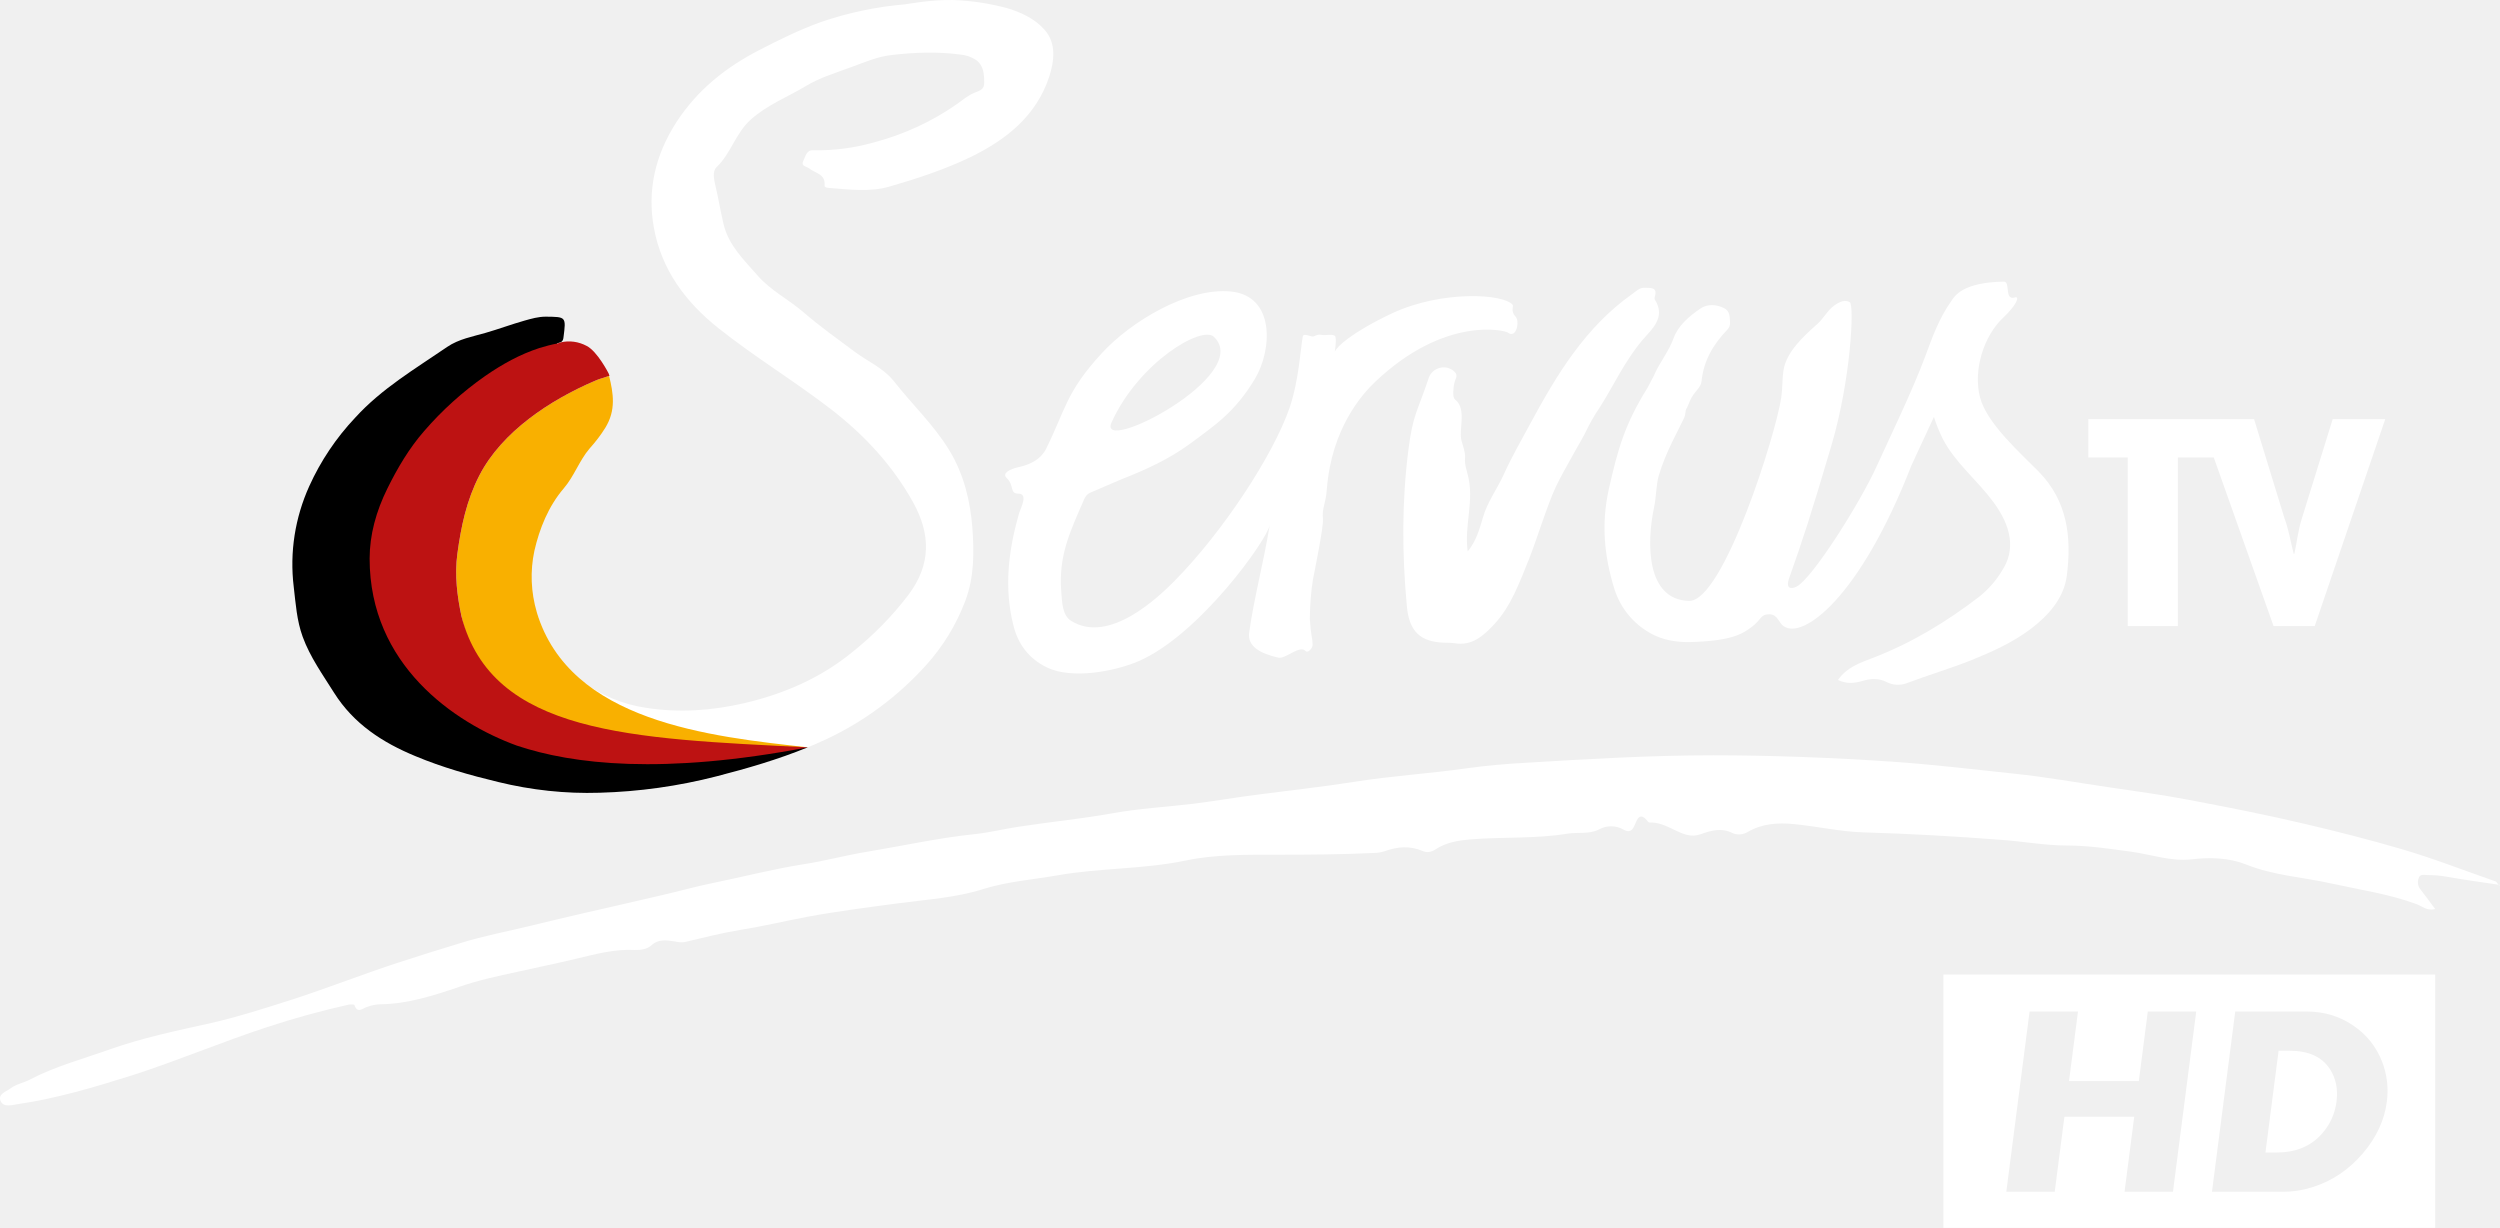
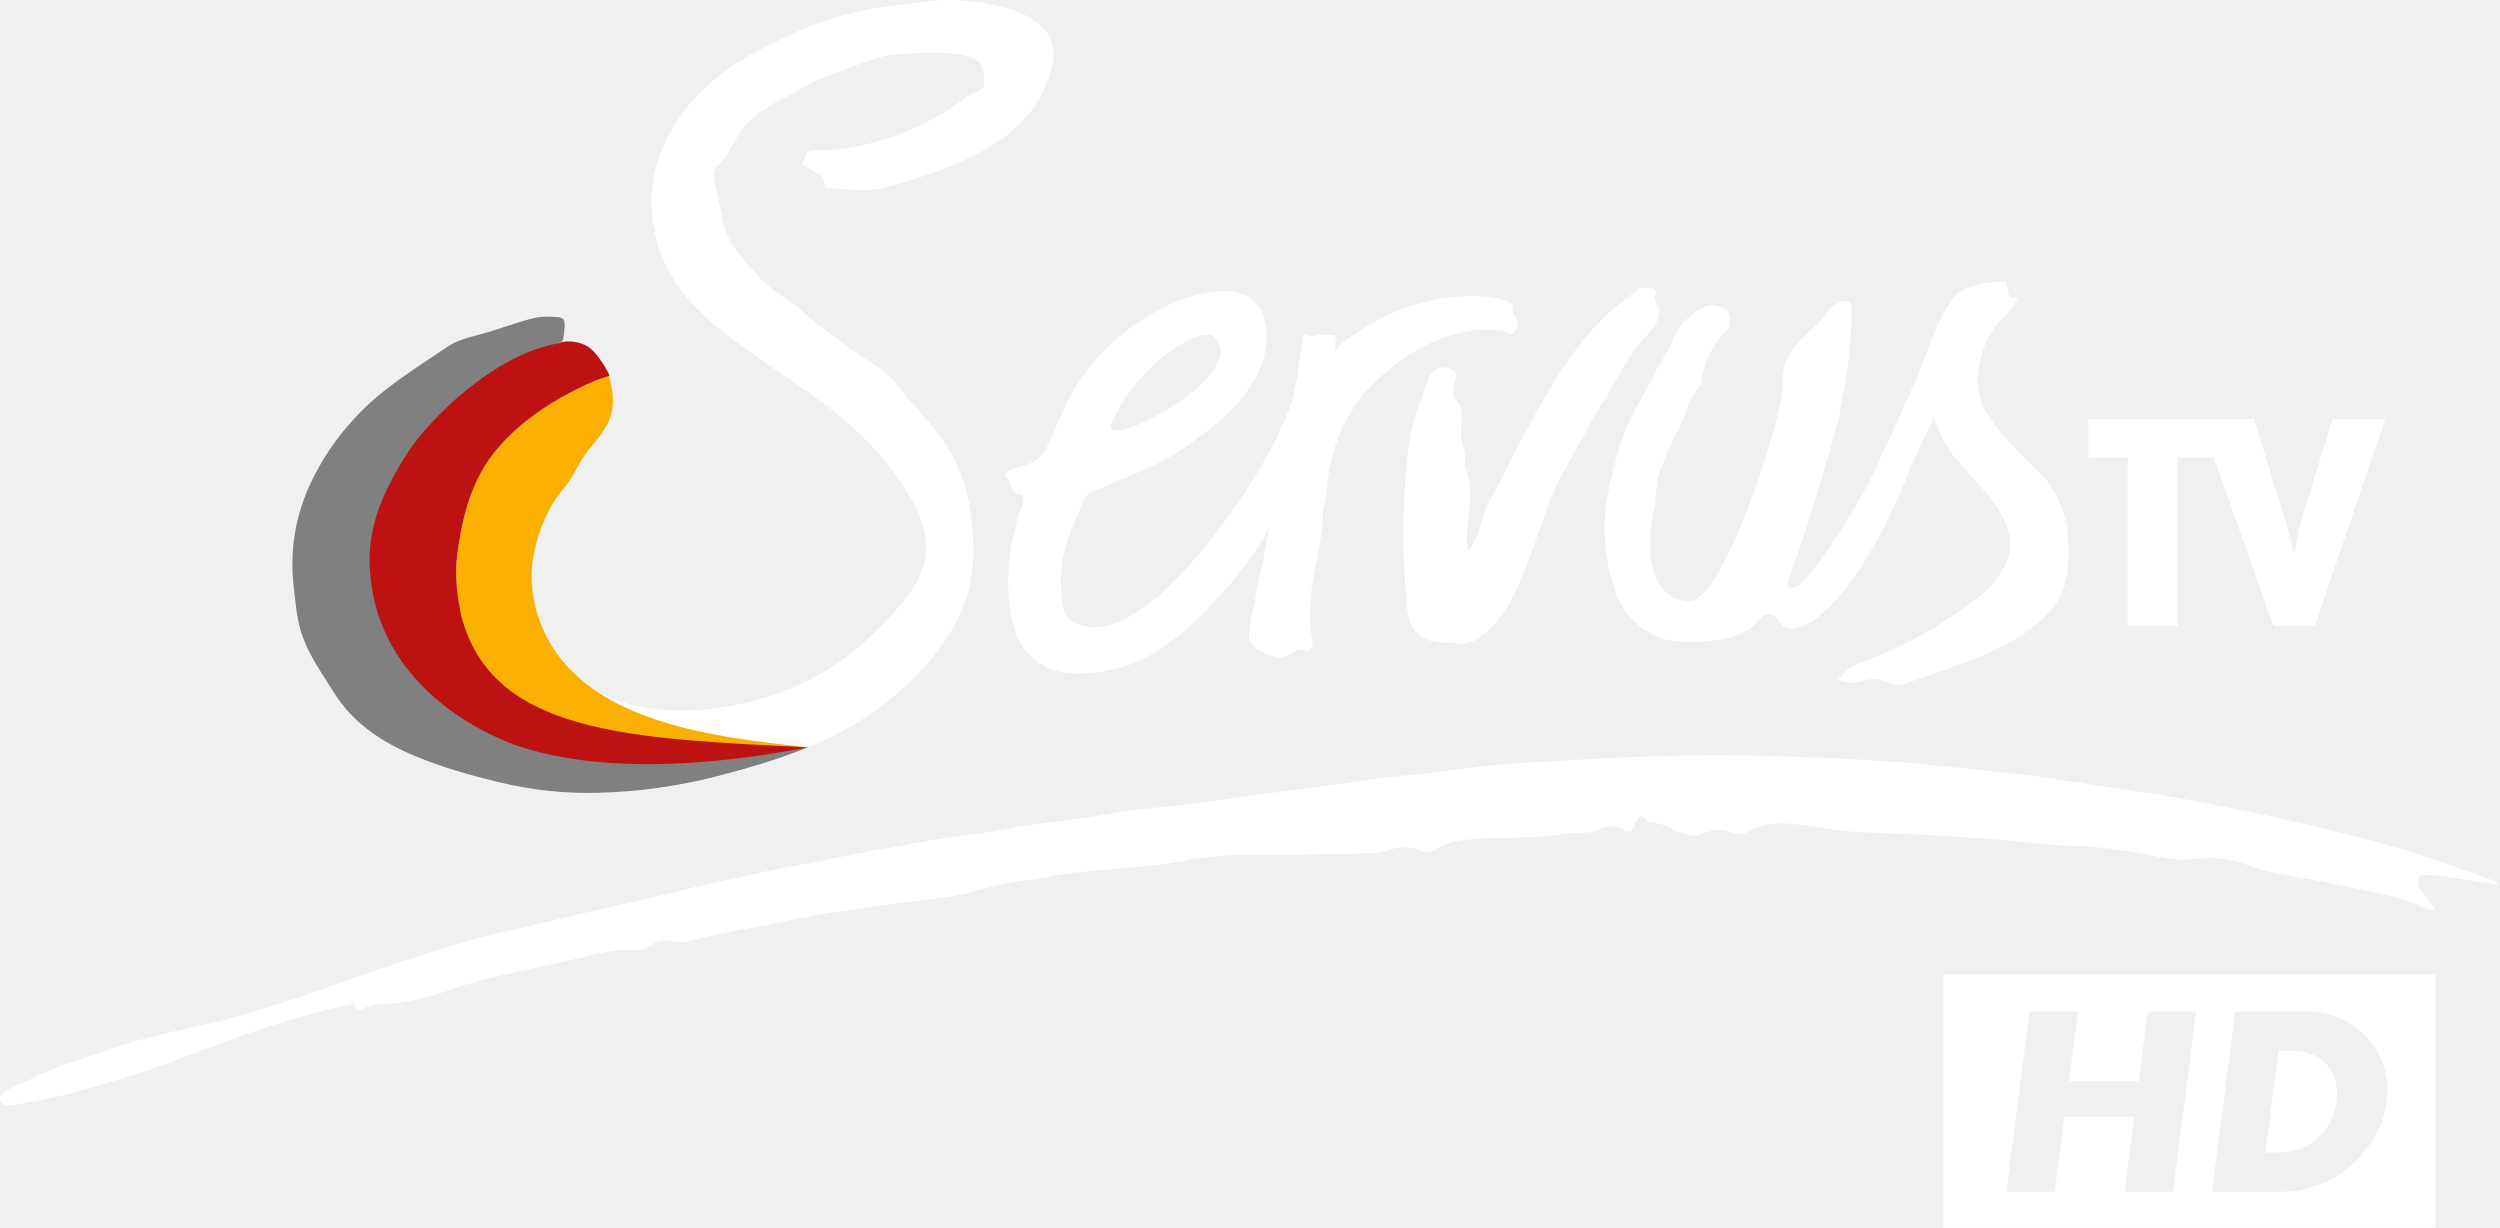
<svg xmlns="http://www.w3.org/2000/svg" width="800" height="392.92" space="preserve" version="1.1" viewBox="0 0 800 392.92">
  <g fill="#fff">
    <path class="st0" d="m322.51 2.673c4.485 1.401 8.619 3.364 11.632 6.727 4.064 4.415 3.153 10.301 1.612 15.136-4.134 12.543-13.735 20.182-25.297 25.788-8.339 3.994-17.098 6.867-25.858 9.39-6.237 1.822-12.964 0.911-19.411 0.42-0.561-0.07-1.401-0.14-1.331-0.841 0.35-3.644-3.013-3.854-4.905-5.396-0.841-0.631-2.663-0.701-1.962-2.242 0.701-1.401 1.051-3.714 3.153-3.574 6.587 0.14 13.174-0.701 19.551-2.523 9.53-2.523 18.57-6.657 26.629-12.333 1.752-1.261 3.434-2.663 5.396-3.504 1.682-0.701 3.293-0.981 3.224-3.293 0-2.803-0.21-5.676-2.803-7.358-1.472-0.911-3.083-1.472-4.835-1.612-7.358-0.981-14.646-0.701-21.934 0.14-4.485 0.491-8.689 2.312-12.894 3.854-4.905 1.822-10.091 3.364-14.506 6.027-5.886 3.574-12.333 5.956-17.729 10.792-4.905 4.415-6.307 10.792-10.932 15.206-1.401 1.331-0.841 3.924-0.42 5.746 0.981 4.134 1.682 8.409 2.663 12.543 1.612 6.797 6.587 11.492 11.002 16.538 4.205 4.765 9.881 7.568 14.576 11.632 5.186 4.485 10.792 8.479 16.257 12.543 4.205 3.153 9.25 5.256 12.614 9.46 5.816 7.428 12.754 13.945 17.729 22.074 4.695 7.708 6.727 16.117 7.428 24.877 0.561 7.848 0.631 15.697-2.242 23.335-2.873 7.638-7.148 14.646-12.614 20.672-8.97 9.951-19.831 18.009-31.954 23.685-11.282 5.256-23.055 8.759-35.038 11.843-57.162-7.849-57.532-23.285-57.532-52.486 2.523 8.689 6.797 16.187 14.085 21.793 6.097 4.625 13.244 7.638 20.812 8.759 10.581 1.682 21.163 0.911 31.464-1.472 12.543-2.943 24.246-7.918 34.407-16.187 6.797-5.396 12.964-11.632 18.22-18.57 7.218-9.67 7.078-19.341 1.401-29.572-6.517-11.703-15.346-21.233-25.858-29.432-11.843-9.18-24.666-16.888-36.369-26.208-10.581-8.409-18.22-18.71-20.672-32.024-2.242-12.123 0.42-23.475 7.218-33.987 6.657-10.231 15.697-17.449 26.418-22.985 6.517-3.364 13.034-6.587 19.901-9.04 8.619-2.943 17.519-4.835 26.629-5.606 1.261-0.14 8.339-1.542 15.557-1.401 6.027 0.21 11.843 1.121 17.519 2.663" stroke-width=".701" />
    <g transform="matrix(.70075 0 0 .70075 -22.894 -72.591)">
      <path class="st1" d="m1174.3 507.7c-8.8-1.3-16.7-2.4-24.6-3.8-2.8-0.5-5.6-0.7-8.4-0.7-1.6 0-3.6-0.7-4.2 1.6-0.6 1.8-0.2 3.7 1 5.1 2.2 2.8 4.3 5.7 6.6 8.8-3.7 1-6-1.3-8.4-2.2-12.7-4.7-26.1-6.6-39.2-9.5-13-2.9-26.3-3.6-38.9-8.7-7.6-3-16.4-3.3-24.6-2.3-9.8 1.1-18.7-2.3-27.9-3.5-9.7-1.3-19.2-2.8-29.1-2.8-10.1 0-20.1-1.9-30.2-2.6-20.9-1.6-41.7-2.8-62.7-3.4-10.7-0.3-21.3-2.8-32-3.8-7.3-0.7-14.5-0.2-21.1 3.7-2.1 1.2-4.6 1.4-6.8 0.4-5.2-2.6-9.9-1.1-14.7 0.6-4 1.4-7.5 0-10.9-1.6-3.6-1.7-7-3.6-11-3.8-0.7 0-1.6 0.1-1.9-0.3-3.8-5-5-1.2-6.3 1.8-1.1 2.5-2.5 3.1-5 1.7-3.4-1.9-7.6-2-11-0.1-4.7 2.4-9.8 1.2-14.6 2-14.7 2.4-29.5 1.4-44.3 2.6-5.7 0.5-11 1.4-15.8 4.5-2 1.3-3.8 1.7-6 0.8-5.8-2.5-11.5-2-17.3 0.1-1.6 0.5-3.2 0.8-4.9 0.8-14.7 0.7-29.3 0.8-44 0.8-14.1 0-28.5-0.2-42.2 2.7-19.3 4-39 3.3-58.2 6.7-11.4 2-22.9 2.8-34.1 6.3-12.3 3.9-25.3 4.7-38 6.4-14.3 1.9-28.5 3.7-42.6 6.3-10 1.9-20 4.3-30.1 5.9-8.6 1.4-17.1 3.6-25.6 5.6-1.5 0.2-2.9 0.1-4.4-0.3-3.7-0.5-7.4-1.3-10.8 1.8-1.9 1.7-4.7 2.2-7.5 2.1-9.2-0.5-18 1.9-26.8 4s-18 4-27 6c-8.8 1.9-17.7 3.8-26.3 6.8-11.8 4-23.7 7.9-36.4 8-2 0.1-3.9 0.5-5.8 1.2-2 0.6-4.4 3.3-5.8-0.9-0.1-0.3-1.9-0.3-2.8-0.1-12.5 2.8-24.8 6.2-37 10.2-20.8 6.8-41 15.4-61.9 22.1-17.1 5.4-34.3 10.5-52 13.1-2.7 0.4-6.4 1.6-7.8-1.3-1.5-3.3 2.5-4.4 4.5-5.9 2.6-2 6-2.5 8.8-4 11.6-6.1 24.2-9.4 36.5-13.8 15-5.3 30.3-8.5 45.7-11.9 12.7-2.9 25.2-6.9 37.7-10.9 16.4-5.3 32.5-11.7 48.9-17 9.2-3 18.4-5.9 27.7-8.7 10.5-3.3 21.3-5.3 32-7.9 7.8-1.9 15.7-3.8 23.5-5.6 12.1-2.8 24.3-5.5 36.5-8.4 7.9-1.8 15.6-4 23.5-5.6 13.7-2.8 27.2-6.3 41-8.5 9.9-1.5 19.7-4.2 29.6-5.8 16.3-2.7 32.4-6.3 48.9-8 6.6-0.7 13-2.3 19.5-3.3 14.2-2.2 28.6-3.6 42.7-6.1 12.5-2.3 25.3-3 37.9-4.5 9.4-1.2 18.7-2.8 28-4 15.1-2 30.2-3.6 45.3-6 16.9-2.7 33.9-3.7 50.8-6.1 9.2-1.3 18.5-2.1 27.7-2.6 28.4-1.7 56.7-3.4 85.2-3.4 27.3 0 54.5 1.1 81.7 2.9 18.7 1.3 37.3 3.5 55.9 5.5 14.5 1.5 28.8 4.1 43.2 6.2 12.1 1.8 24.2 3.4 36.2 5.7 17.9 3.4 35.9 6.9 53.6 11.1 14.5 3.4 29 7.1 43.4 11.3 14.8 4.3 29 9.9 43.4 14.9 0.4 0.1 0.6 0.7 1.6 1.9" />
      <path class="st1" d="m702.9 355.4c3.8-4.6 5.4-10.1 6.9-15.3 2-7.2 6.5-13.1 9.5-19.7 3.6-8 8-15.6 12.2-23.4 12.1-22.4 25.2-44.1 46.6-59.2 1.7-1.2 3.2-2.9 5.6-2.8 2.8 0.1 6.1-0.4 4.6 4.3-0.1 0.3-0.1 0.7 0 1 5.4 8.4-1.6 13.8-5.7 18.7-8 9.5-13 20.6-19.5 30.8-2.4 3.5-4.5 7.2-6.3 11-1 2.3-9.9 17.2-13.7 25.2-4 8.6-8.9 24.7-12.2 32.9-4.3 10.5-8.1 21.5-16.1 30-4.8 5.1-10 9.8-18 8.4-1.3-0.2-2.7-0.2-4-0.2-11.6-0.2-16.7-5.2-17.7-16.9-2.2-23.7-2.3-47.4 0.7-71 2.1-16.6 4-17.1 9.3-33 1.3-3.8 5.4-5.7 9.1-4.5 1 0.4 2 0.9 2.7 1.7 0.9 0.7 1.1 2 0.6 3-0.7 1.6-1 3.3-1.1 5-0.2 1.6-0.2 4 0.8 4.7 5.5 4.3 1.3 14.1 3 19.2 3.2 10-0.1 5.3 2.6 14.6 3.4 12.1-1.6 23.3 0.1 35.5" />
      <path class="st1" d="m723.5 242.9c-3.8-5.2-32.4-6.9-55.2 3.8-18.8 8.9-25.1 15.3-26 17.3-0.3 0.7 0.8-4.1 0.2-6.6-0.3-1.2-3.1-0.9-4.6-0.8-2.4 0.2-2.1-0.9-5.3 0.6-1 0.5-4.6-1.8-5 0-1 5.1-1.7 19.8-6 32.5-7.4 21.6-30.6 57-52.8 79.4-7 7-29.6 28.9-47 18-4-2.5-4.1-8.3-4.5-13.3-1.3-16.6 4-27.3 10.4-42.1 1.2-2.7 2.3-2.9 4.9-4 4-1.7 8-3.5 12.1-5.2 11.4-4.5 21.8-9.2 31.7-16.5 11.2-8.3 20.3-14.3 29.4-29.5 7.8-13.1 9.3-37.8-11.1-39.8-19.8-1.9-45.7 13.8-58.9 28.2-16.3 17.7-16.5 25.6-25.4 43.6-0.4 0.8-0.8 1.5-1.4 2.2-2.8 3.7-7.6 5.5-11.6 6.3-3 0.7-7.5 2.6-5 4.9 3.5 3.3 1.3 7.1 5.2 7.1 4.9 0 1.1 6.6 0.4 9.1-4.8 16.8-6.9 33.7-2.6 50.9 2.1 8.7 7.1 15.4 15.4 19.4 11.4 5.5 30.8 1.8 41.6-2.8 28-11.9 59.3-56.1 60.1-62.3-2.9 17.8-7.1 32.8-9.4 49.2-0.9 6.4 5.4 9.6 13.3 11.4 3.3 0.8 9.8-6 12.5-3 1 1.1 3.2-1.3 3.2-2.9-0.1-3.4-0.8-3.8-1.3-11.9 0.1-6.1 0.5-12.3 1.5-18.3 0.6-3 4.8-23.5 4.5-27.1-0.5-5.6 1.2-6.2 1.8-14 2.2-27.3 15.8-42.8 22-48.7 31.9-30.3 59.3-23.6 60.7-22.5 3.9 2.9 5.5-5.4 3.4-7.4-2.3-2.4-0.8-4.7-1.2-5.2m-136.5 14.5c18.4 17.5-53.9 54.7-46.7 39 12.5-27.4 41.2-44.3 46.7-39" />
      <path class="st1" d="m846.1 285c0.6-4 0.4-8.5 1-12.3 1.3-8.4 9.2-15.6 15.4-21.1 2.9-2.5 4.5-6.1 7.8-8.5 2.5-1.8 5-2.8 7.1-1.5s0.5 35.3-8.4 65.4c-9.6 32.5-12.9 42.5-19.3 60.6-1.8 5.1 1.1 5 3.3 3.9 7-3.3 29.3-38.5 36.9-55.5 5.5-12.2 16.1-33.9 22.1-50.1 2.9-7.8 5.9-16.6 11.9-25.1 1.4-2 5-8.3 23.8-8.6 3.3-0.1-0.1 9.2 5.5 7.1 1.8 0-0.3 4.2-5.5 9.1-9.3 8.6-14.1 24.5-10.8 36.8 3.1 11.7 18.2 25.1 26.6 33.6 13.4 13.6 15.2 30.2 13 47.6-1.3 10.3-8.3 18.2-16.5 24.4s-17.8 10.5-27.2 14.3c-9.6 3.8-19.7 6.8-29.5 10.5-3 1.1-6.4 0.9-9.2-0.6-3.6-1.8-7.3-1.6-11.1-0.4-3.5 1-7.1 1.4-11-0.5 4-5.8 10-7.8 15.7-10 17.8-6.8 33.8-16.5 48.9-28.1 4.1-3.3 7.6-7.3 10.3-11.8 6.2-9.4 4.5-20.1-4.2-31.7-7.3-9.8-17.3-17.7-22.9-28.6-1.6-3.2-2.9-6.5-4-9.9-3.8 8.3-6.6 14.1-10.3 22.2-23.6 60.6-49.5 79.4-58.2 73.4-2.4-1.4-2.7-5.5-6.7-5.5-4.1 0-3.5 2.4-8 5.8s-9.7 6.4-28.2 6.9c-4.9 0.1-12.1-0.5-18.5-4.3-7.5-4.3-13.2-11.3-15.9-19.6-4.8-15.3-6.2-30.2-2.6-46.2 4.1-18.1 7.2-29.3 17.6-46l2.8-5.3c2.5-6 6.8-11 9.1-17.3 2-5.7 7-10 12.1-13.5 3.3-2.3 7.3-2.1 11-0.3 2.6 1.3 2.6 4 2.7 6.5 0.1 1.3-0.4 2.6-1.4 3.5-6.3 6.6-10.7 14.1-11.6 23.3-0.3 3.3-3.4 4.6-5.3 9-0.4 1-1.3 3.2-1.7 3.8-0.5 0.9-0.2 2.3-1 4.1-3 6.4-8.2 15.2-11.5 26.1-1.3 4.4-1.2 10.3-2.2 14.7-3.4 16.1-3.7 42.1 15.9 42.7 15.7 0.6 39.9-76.6 42.2-93" />
      <path class="st1" d="m1097.9 295-14 45.1c-1.8 5.5-2.3 10.9-3.5 16.4h-0.3c-1.4-5.4-2.2-10.8-4.2-16.2l-13.9-45.3h-75.7v17.5h18v77h22.9v-77h16.4l27.3 77h18.8l32.2-94.5z" />
    </g>
  </g>
-   <path class="st0" d="m258.46 239.15c-9.469 3.881-19.24 6.721-29.156 9.272-12.263 3.153-24.807 4.905-37.42 5.256-10.932 0.35-21.863-0.841-32.445-3.434-9.04-2.172-17.939-4.695-26.488-8.269-10.511-4.345-19.761-10.301-26.068-20.322-3.644-5.816-7.638-11.352-10.021-17.869-1.892-5.186-2.242-10.651-2.873-16.047-1.331-11.002 0.42-22.074 4.975-32.165 3.644-8.059 8.619-15.487 14.716-21.934 8.479-9.32 19.201-15.627 29.432-22.634 3.714-2.523 8.129-3.293 12.263-4.485s8.269-2.733 12.473-3.924c2.242-0.631 4.415-1.261 6.797-1.261 6.517 0.07 6.517 0 5.676 6.587-0.14 1.331-0.631 1.612-1.892 1.892-25.929 31.823-62.196 69.222-40.535 93.94 15.459 17.642 56.623 35.455 120.57 35.397z" stroke-width=".701" />
+   <path class="st0" d="m258.46 239.15c-9.469 3.881-19.24 6.721-29.156 9.272-12.263 3.153-24.807 4.905-37.42 5.256-10.932 0.35-21.863-0.841-32.445-3.434-9.04-2.172-17.939-4.695-26.488-8.269-10.511-4.345-19.761-10.301-26.068-20.322-3.644-5.816-7.638-11.352-10.021-17.869-1.892-5.186-2.242-10.651-2.873-16.047-1.331-11.002 0.42-22.074 4.975-32.165 3.644-8.059 8.619-15.487 14.716-21.934 8.479-9.32 19.201-15.627 29.432-22.634 3.714-2.523 8.129-3.293 12.263-4.485s8.269-2.733 12.473-3.924c2.242-0.631 4.415-1.261 6.797-1.261 6.517 0.07 6.517 0 5.676 6.587-0.14 1.331-0.631 1.612-1.892 1.892-25.929 31.823-62.196 69.222-40.535 93.94 15.459 17.642 56.623 35.455 120.57 35.397z" fill="#808080" stroke-width=".701" />
  <path class="st0" d="m171.78 195.94c-1.892-6.447-2.173-13.174-0.772-19.691 1.612-7.078 4.485-14.225 9.39-19.971 3.364-3.924 4.976-8.899 8.269-12.753 1.892-2.102 3.573-4.275 5.045-6.657 3.426-5.593 2.596-10.908 1.2-16.569-1.633 0.538-3.199 0.956-4.563 1.57-14.365 6.167-29.693 16.257-36.911 30.202-4.134 7.989-5.887 16.398-7.079 25.157-0.911 6.797-0.07 13.454 1.332 20.041 8.642 41.496 67.619 42.352 110.78 41.876-31.21-3.469-76.169-8.113-86.69-43.205z" fill="#f9b000" stroke-width=".701" />
  <g transform="matrix(.70075 0 0 .70075 -22.936 10.224)" fill="#fff">
    <path d="m920.19 430.42v115.7h224.57v-115.7h-224.57zm39.355 16.904h22.108l-4.103 31.771h31.885l4.1-31.771h22.111l-10.625 82.289h-22.108l4.42-34.243h-31.883l-4.42 34.243h-22.108l10.622-82.289zm93.914 0.006h32.632c7.971 8e-5 15.082 2.152 21.336 6.452 6.145 4.18 10.552 9.764 13.22 16.757 2.159 5.787 2.842 11.756 2.049 17.905-1.105 8.56-4.797 16.488-11.074 23.783-6.277 7.294-13.747 12.346-22.414 15.159-4.593 1.487-9.171 2.232-13.738 2.232h-32.632l10.622-82.289zm19.797 17.905-6.001 46.479h5.045c8.677 1e-5 15.535-2.795 20.575-8.381 3.83-4.26 6.108-9.223 6.84-14.889 0.731-5.667-0.27-10.611-3.005-14.831-3.638-5.586-9.776-8.378-18.412-8.378h-5.042z" fill="#fff" />
  </g>
  <path class="st1" d="m178.5 109.89c0.35-0.07 0.631-0.14 0.981-0.28-0.35 0.07-0.701 0.14-0.981 0.28-2.032 0.35-3.994 0.911-5.886 1.472-6.237 2.032-11.913 5.186-17.379 8.97-7.218 5.045-13.805 11.002-19.551 17.659-4.765 5.466-8.479 11.773-11.703 18.29-3.65 7.378-5.682 14.869-5.704 22.447 0 33.996 27.041 52.552 47.104 59.865 17.867 5.993 46.602 9.425 93.082 0.558-56.555-2.804-100.95-4.187-110.78-41.876-1.401-6.587-2.242-13.244-1.331-20.042 1.191-8.759 2.943-17.168 7.078-25.157 7.218-13.945 22.546-24.036 36.911-30.202 1.401-0.631 3.013-1.051 4.695-1.612-0.07-0.28-0.21-0.561-0.28-0.771 0 0-3.574-7.078-7.078-8.829-2.523-1.331-5.396-1.752-8.199-1.121" fill="#bd1212" stroke-width=".701" />
</svg>
